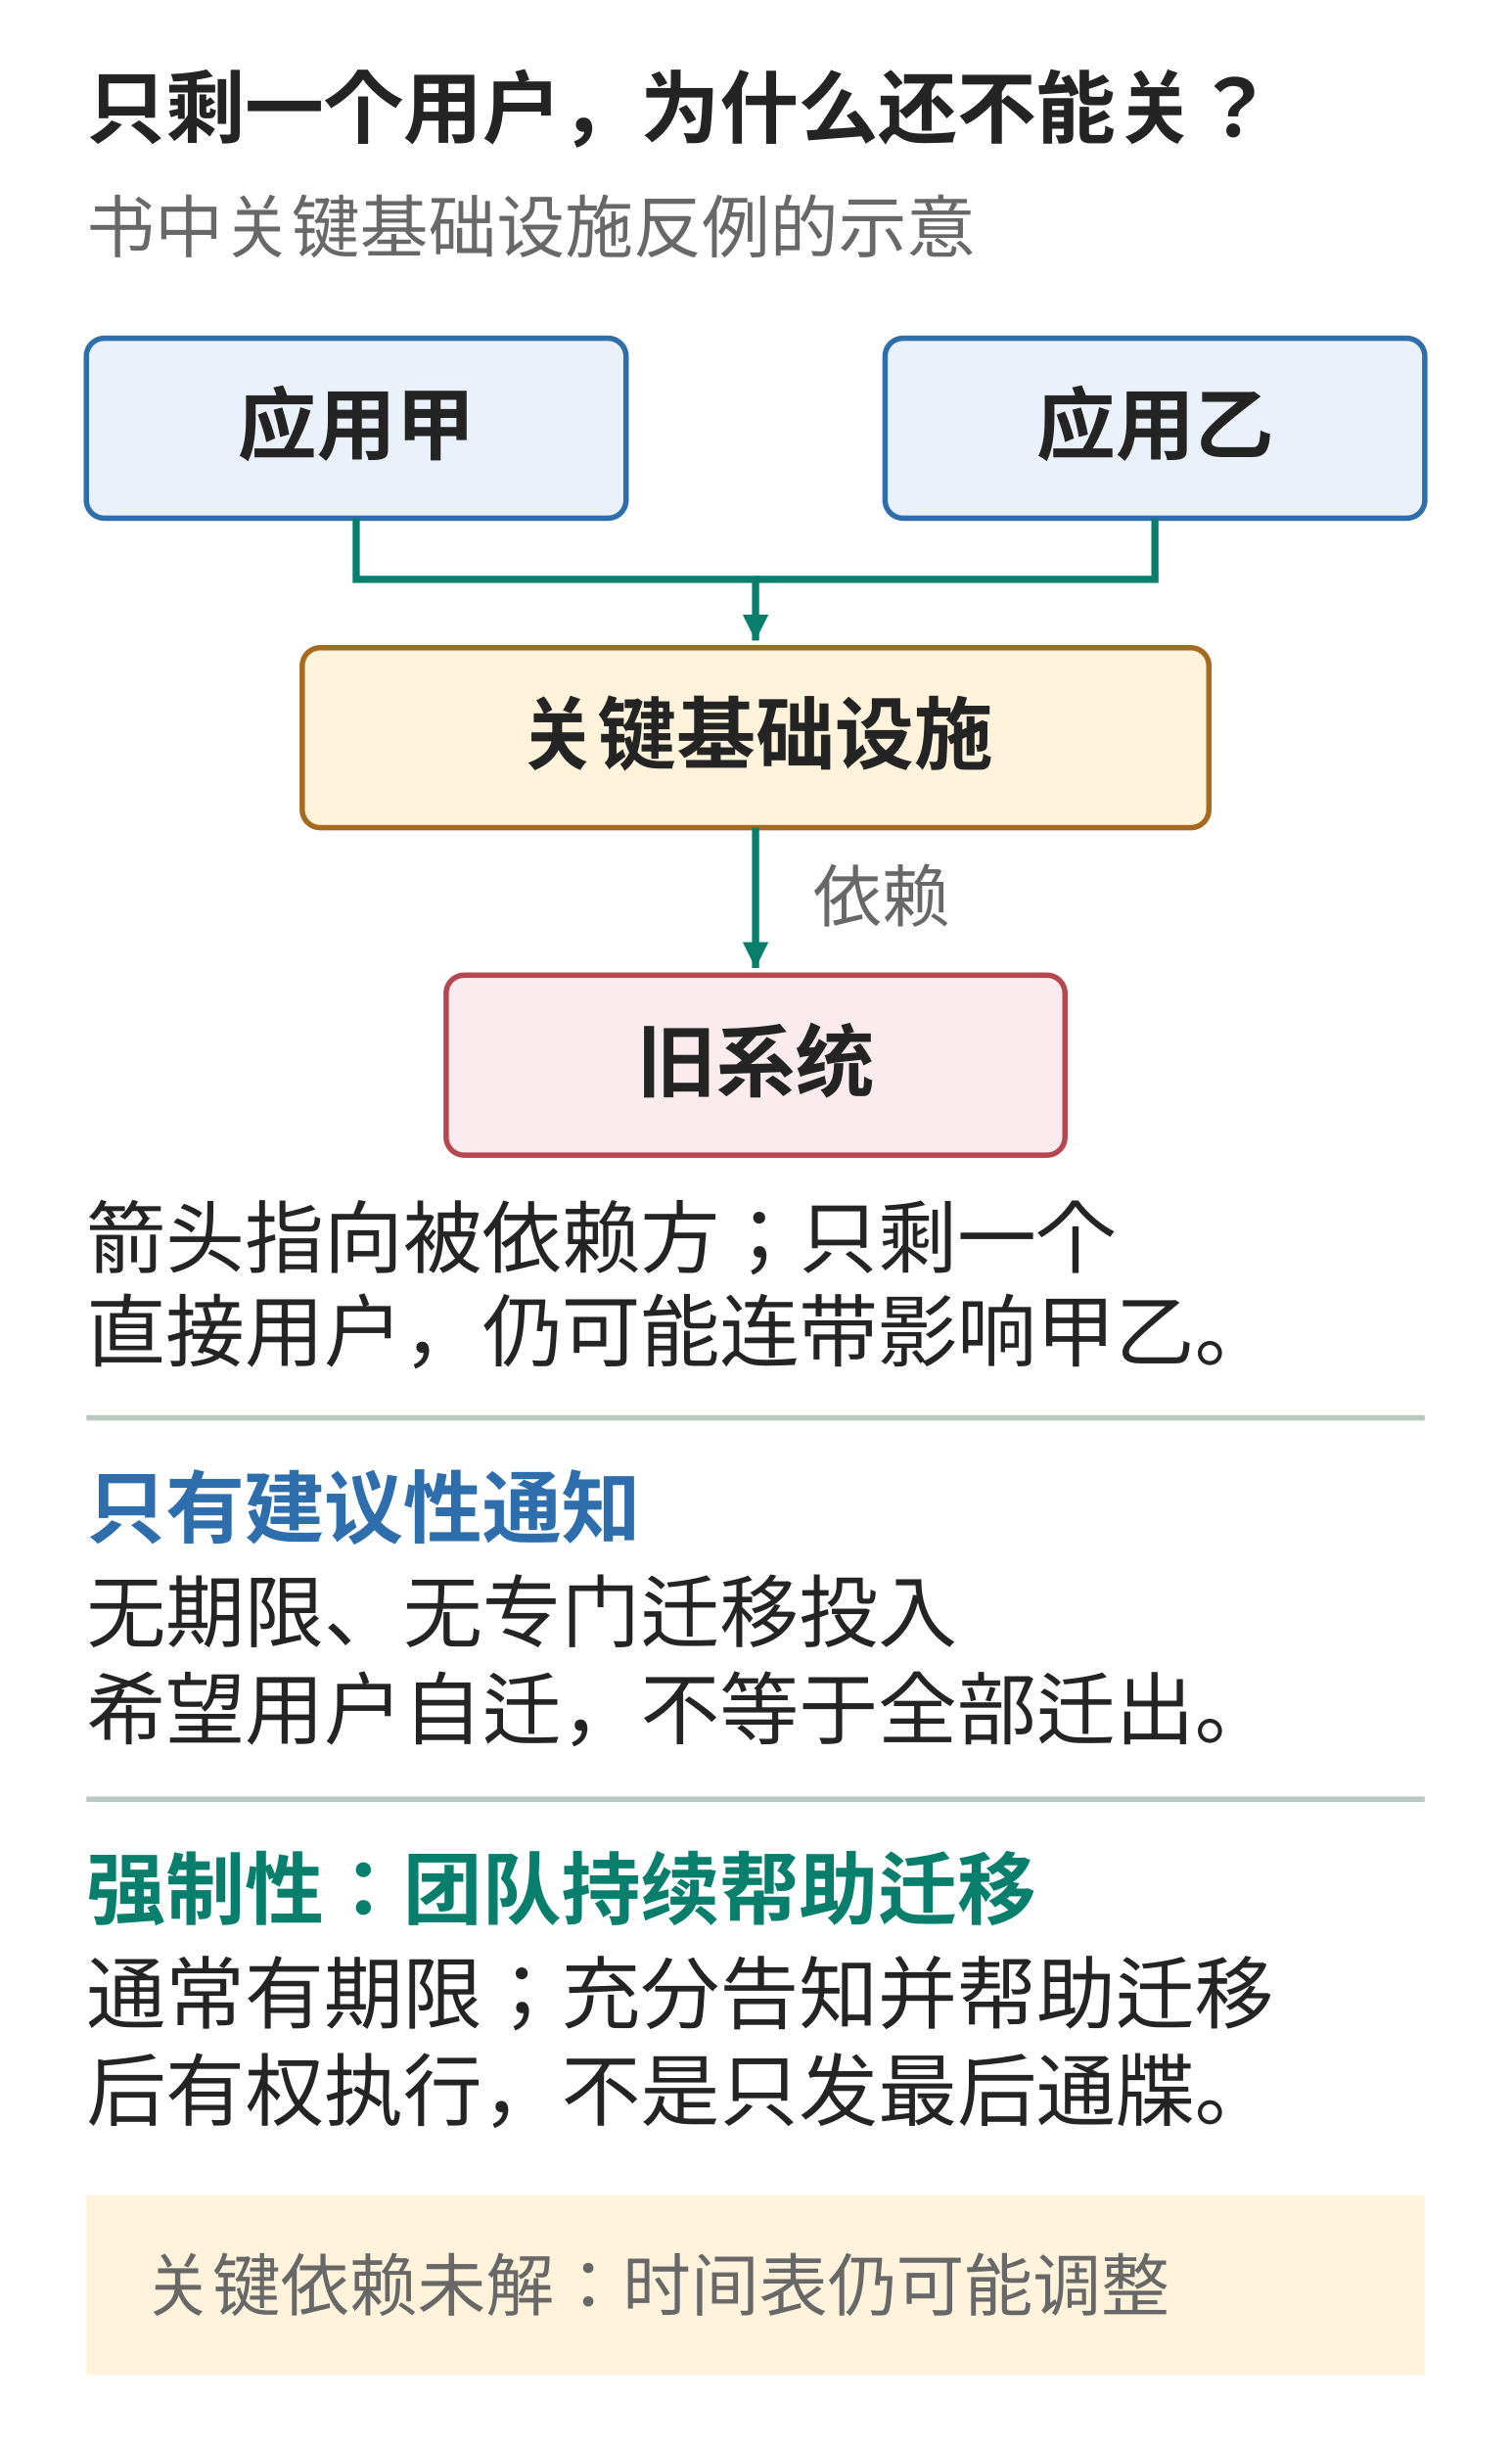
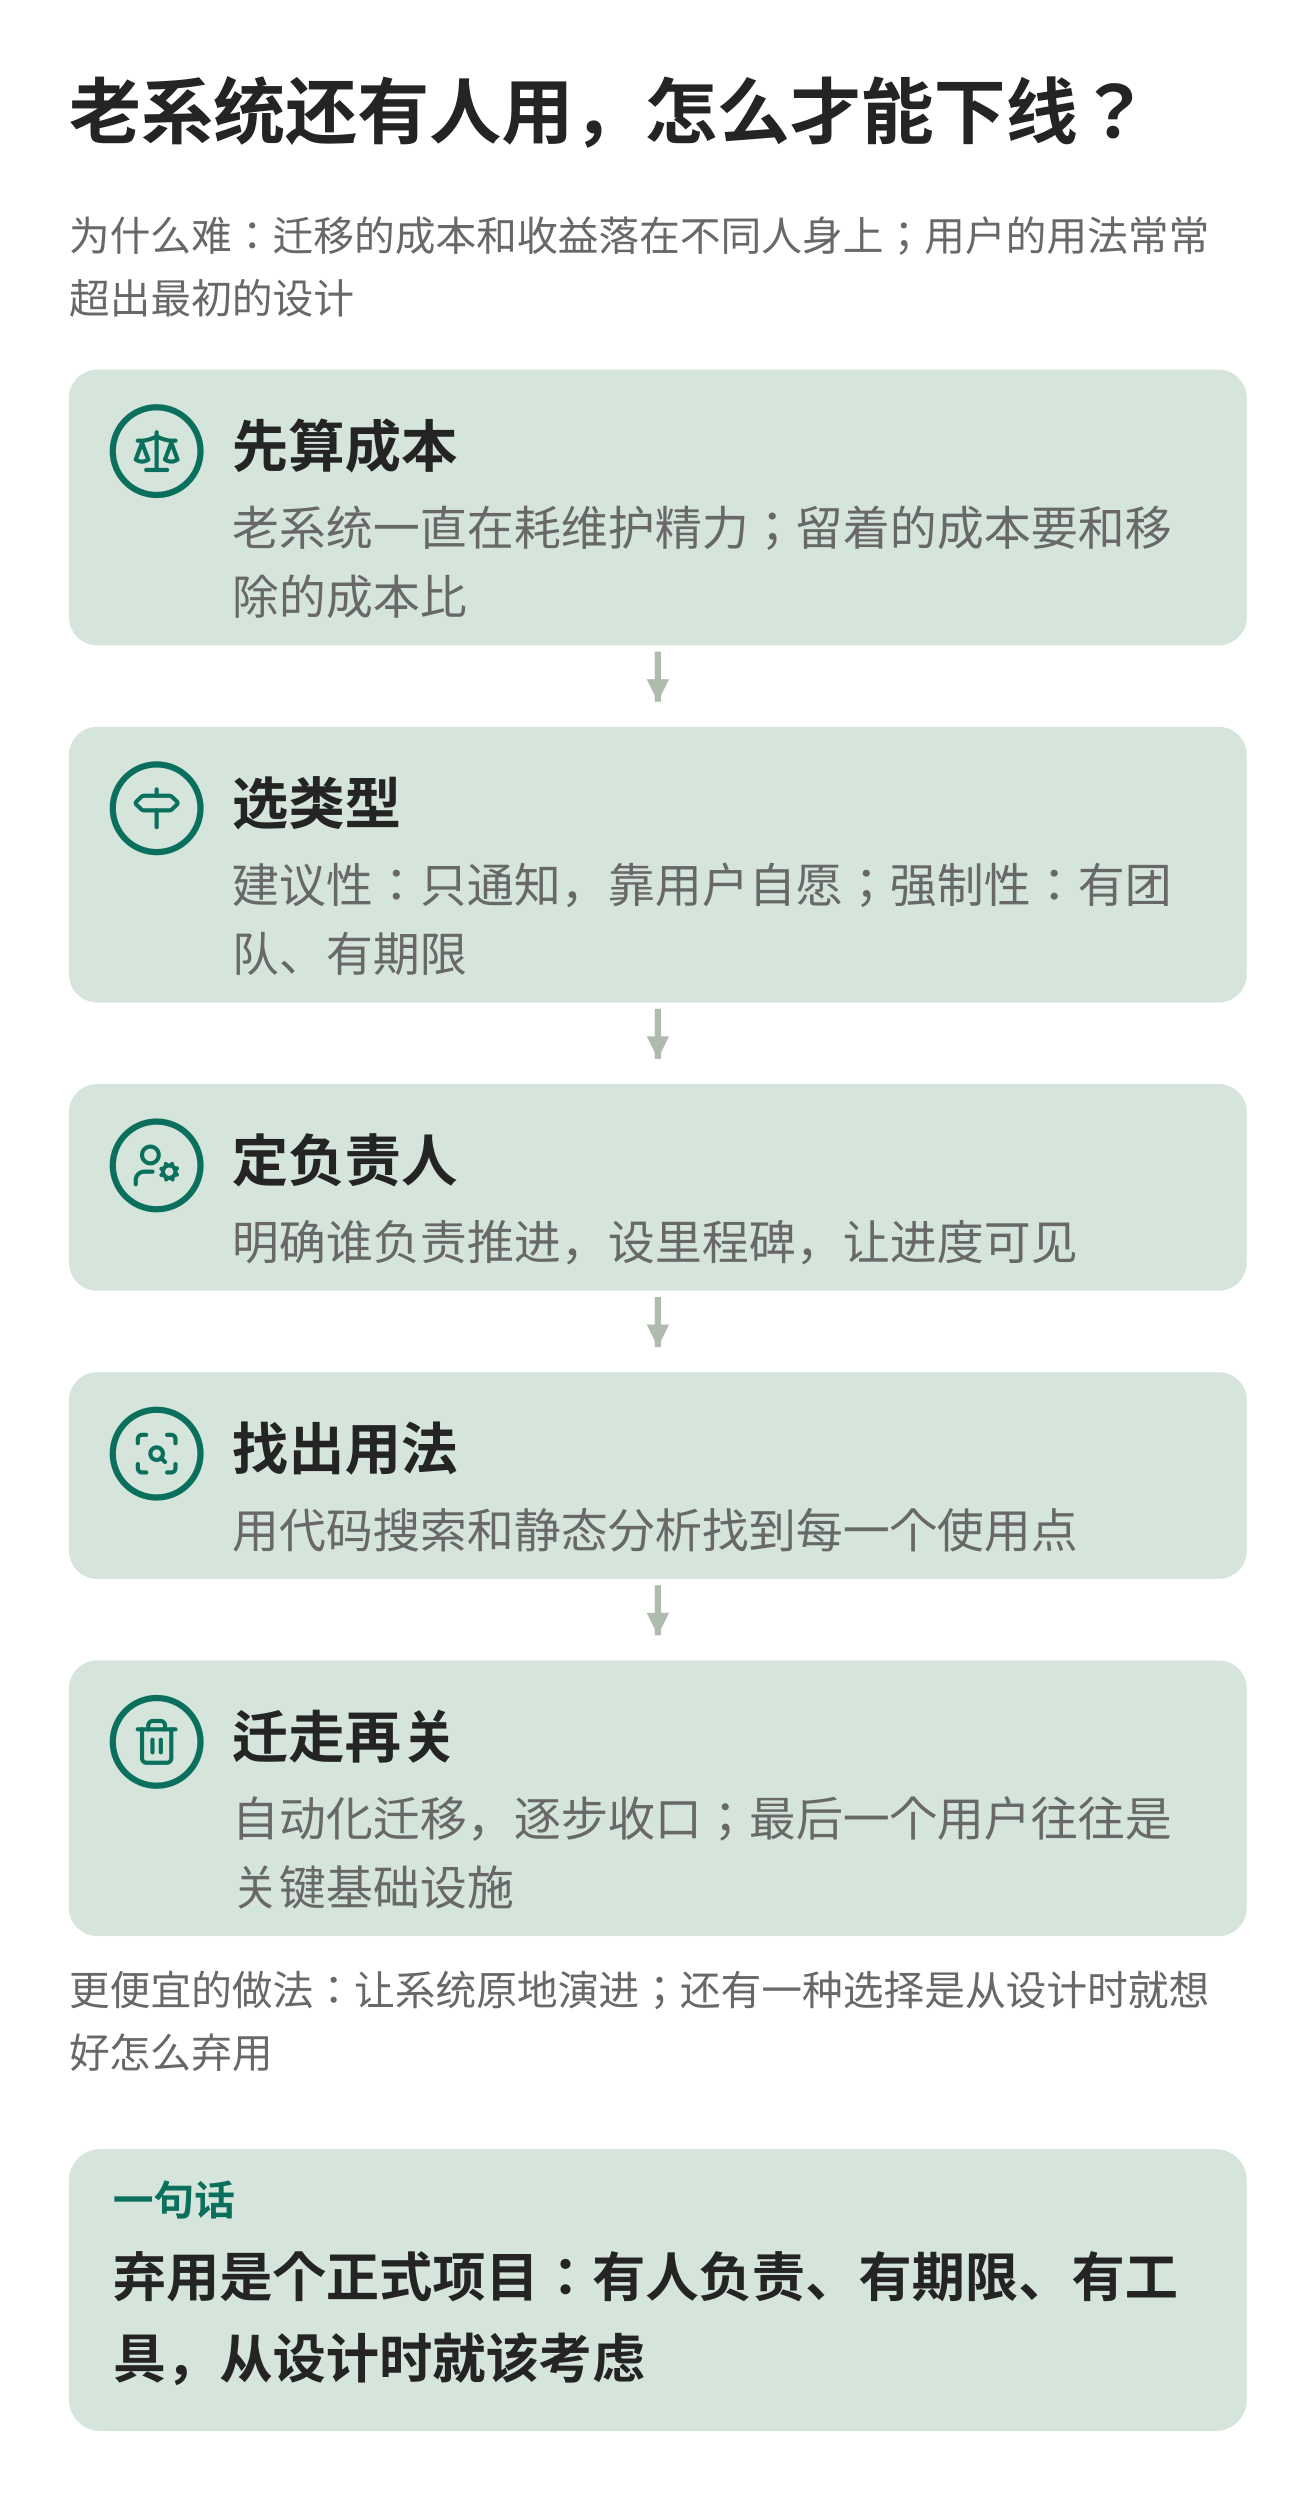
- <svg xmlns="http://www.w3.org/2000/svg" width="420" height="680" viewBox="0 0 420 680" class="chapter-svg cg-ch15" data-layout="mobile" role="img" aria-labelledby="ch15m-title ch15m-desc">
+ <svg xmlns="http://www.w3.org/2000/svg" width="420" height="798" viewBox="0 0 420 798" class="chapter-svg cg-ch15" data-layout="mobile" role="img" aria-labelledby="ch15m-title ch15m-desc">
  <style>
- .cg-ch15[data-layout="mobile"] text {font-family:-apple-system,BlinkMacSystemFont,'Segoe UI','PingFang SC','Microsoft YaHei',sans-serif;font-size:22px;letter-spacing:0;fill:var(--diagram-ink,#242424)}
- .cg-ch15[data-layout="mobile"] .strong {font-weight:600}
- .cg-ch15[data-layout="mobile"] .small {font-size:19px;fill:var(--diagram-muted,#686868)}
- .cg-ch15[data-layout="mobile"] .guide {fill:none;stroke:var(--diagram-line,#b9c9c0);stroke-width:1.5}
- .cg-ch15[data-layout="mobile"] .primary {fill:var(--diagram-primary-soft,#e5f4ee);stroke:var(--diagram-primary,#087f6d);stroke-width:1.5}
- .cg-ch15[data-layout="mobile"] .primary-ink {fill:var(--diagram-primary,#087f6d)}
- .cg-ch15[data-layout="mobile"] .primary-line {fill:none;stroke:var(--diagram-primary,#087f6d);stroke-width:2}
- .cg-ch15[data-layout="mobile"] .secondary {fill:var(--diagram-secondary-soft,#eaf1fa);stroke:var(--diagram-secondary,#2f6eac);stroke-width:1.5}
- .cg-ch15[data-layout="mobile"] .secondary-ink {fill:var(--diagram-secondary,#2f6eac)}
- .cg-ch15[data-layout="mobile"] .secondary-line {fill:none;stroke:var(--diagram-secondary,#2f6eac);stroke-width:2}
- .cg-ch15[data-layout="mobile"] .warm {fill:var(--diagram-warm-soft,#fff3dc);stroke:var(--diagram-warm,#a56a1f);stroke-width:1.5}
- .cg-ch15[data-layout="mobile"] .warm-ink {fill:var(--diagram-warm,#a56a1f)}
- .cg-ch15[data-layout="mobile"] .warm-line {fill:none;stroke:var(--diagram-warm,#a56a1f);stroke-width:2}
- .cg-ch15[data-layout="mobile"] .danger {fill:var(--diagram-danger-soft,#faecee);stroke:var(--diagram-danger,#b54750);stroke-width:1.5}
- .cg-ch15[data-layout="mobile"] .danger-ink {fill:var(--diagram-danger,#b54750)}
- .cg-ch15[data-layout="mobile"] .danger-line {fill:none;stroke:var(--diagram-danger,#b54750);stroke-width:2}
- </style>
+     .cg-ch15[data-layout="mobile"] text {font-family:-apple-system,BlinkMacSystemFont,'Segoe UI','PingFang SC','Microsoft YaHei',sans-serif;fill:var(--diagram-ink,#242424)}
+     .cg-ch15[data-layout="mobile"] .headline {font-size:30px;font-weight:600}
+     .cg-ch15[data-layout="mobile"] .headline-m {font-size:23px;font-weight:600}
+     .cg-ch15[data-layout="mobile"] .story-headline {font-size:26px;font-weight:600}
+     .cg-ch15[data-layout="mobile"] .story-headline-m {font-size:21px;font-weight:600}
+     .cg-ch15[data-layout="mobile"] .h22 {font-size:22px;font-weight:600}
+     .cg-ch15[data-layout="mobile"] .h20 {font-size:20px;font-weight:600}
+     .cg-ch15[data-layout="mobile"] .h19 {font-size:19px;font-weight:600}
+     .cg-ch15[data-layout="mobile"] .h18 {font-size:18px;font-weight:600}
+     .cg-ch15[data-layout="mobile"] .h16 {font-size:16px;font-weight:600}
+     .cg-ch15[data-layout="mobile"] .t15 {font-size:15px}
+     .cg-ch15[data-layout="mobile"] .t14 {font-size:14px}
+     .cg-ch15[data-layout="mobile"] .c15 {font-size:15px;fill:var(--diagram-muted,#686868)}
+     .cg-ch15[data-layout="mobile"] .c14 {font-size:14px;fill:var(--diagram-muted,#686868)}
+     .cg-ch15[data-layout="mobile"] .c13 {font-size:13px;fill:var(--diagram-muted,#686868)}
+     .cg-ch15[data-layout="mobile"] .tag {font-size:13px;font-weight:600;fill:var(--diagram-primary,#0b6f5d)}
+     .cg-ch15[data-layout="mobile"] .act {font-size:12px;font-weight:600;letter-spacing:1px}
+     .cg-ch15[data-layout="mobile"] .answer {font-size:21px;font-weight:600}
+     .cg-ch15[data-layout="mobile"] .answer-m {font-size:17px;font-weight:600}
+     .cg-ch15[data-layout="mobile"] .emph {font-size:20px;font-weight:600}
+     .cg-ch15[data-layout="mobile"] .emph-m {font-size:18px;font-weight:600}
+   </style>
+   <rect x="0" y="0" width="420" height="798" fill="var(--diagram-bg,#fff)" />
  <defs>
-     <marker id="ch15m-primary-arrow" viewBox="0 0 10 10" refX="9" refY="5" markerWidth="9" markerHeight="9" orient="auto" markerUnits="userSpaceOnUse">
-       <path d="M1 1L9 5L1 9Z" fill="var(--diagram-primary,#087f6d)" />
-     </marker>
-     <marker id="ch15m-secondary-arrow" viewBox="0 0 10 10" refX="9" refY="5" markerWidth="9" markerHeight="9" orient="auto" markerUnits="userSpaceOnUse">
-       <path d="M1 1L9 5L1 9Z" fill="var(--diagram-secondary,#2f6eac)" />
-     </marker>
-     <marker id="ch15m-warm-arrow" viewBox="0 0 10 10" refX="9" refY="5" markerWidth="9" markerHeight="9" orient="auto" markerUnits="userSpaceOnUse">
-       <path d="M1 1L9 5L1 9Z" fill="var(--diagram-warm,#a56a1f)" />
-     </marker>
-     <marker id="ch15m-danger-arrow" viewBox="0 0 10 10" refX="9" refY="5" markerWidth="9" markerHeight="9" orient="auto" markerUnits="userSpaceOnUse">
-       <path d="M1 1L9 5L1 9Z" fill="var(--diagram-danger,#b54750)" />
+     <marker id="ch15m-arrow" viewBox="0 0 10 10" refX="9" refY="5" markerWidth="9" markerHeight="9" orient="auto" markerUnits="userSpaceOnUse">
+       <path d="M1 1L9 5L1 9Z" fill="var(--diagram-line,#aebbad)" />
    </marker>
  </defs>
-   <rect width="420" height="680" fill="var(--diagram-bg,#fff)" />
-   <text x="24" y="38" class="strong" text-anchor="start">只剩一个用户，为什么还不能关？</text>
-   <text x="24" y="70" class="small" text-anchor="start">书中关键基础设施反例的示意</text>
-   <g data-box="24,94,150,50">
-     <rect x="24" y="94" width="150" height="50" rx="5" class="secondary" />
-     <text x="99.0" y="126.0" class="strong" text-anchor="middle">应用甲</text>
+   <text x="22.0" y="44.0" class="headline-m" text-anchor="start">老系统还有人用，怎么才能下线？</text>
+   <text x="22.0" y="80.0" class="c13" text-anchor="start">为什么难：迁移的成本和收益落在不同人身上；用户的用法常常</text>
+   <text x="22.0" y="100.0" class="c13" text-anchor="start">超出最初的设计</text>
+   <rect x="22.0" y="118.0" width="376.0" height="88.0" rx="9" fill="var(--diagram-primary-soft,#d6e5dc)" />
+   <circle cx="50.0" cy="144.0" r="14" fill="var(--diagram-primary-soft,#d6e5dc)" stroke="var(--diagram-primary,#0b6f5d)" stroke-width="2" />
+   <g transform="translate(42.0,136.0) scale(0.667)" fill="none" stroke="var(--diagram-primary,#0b6f5d)" stroke-width="2" stroke-linecap="round" stroke-linejoin="round">
+     <path d="m16 16 3-8 3 8c-.87.65-1.92 1-3 1s-2.13-.35-3-1Z" />
+     <path d="m2 16 3-8 3 8c-.87.65-1.92 1-3 1s-2.13-.35-3-1Z" />
+     <path d="M7 21h10" />
+     <path d="M12 3v18" />
+     <path d="M3 7h2c2 0 5-1 7-2 2 1 5 2 7 2h2" />
  </g>
-   <g data-box="246,94,150,50">
-     <rect x="246" y="94" width="150" height="50" rx="5" class="secondary" />
-     <text x="321.0" y="126.0" class="strong" text-anchor="middle">应用乙</text>
+   <text x="74.0" y="149.0" class="h18" text-anchor="start">先算成本</text>
+   <text x="74.0" y="174.0" class="c15" text-anchor="start">老系统一直在耗维护精力；留着的成本要和移</text>
+   <text x="74.0" y="196.0" class="c15" text-anchor="start">除的成本比</text>
+   <path d="M210.0 208.0 L210.0 224.0" fill="none" stroke="var(--diagram-line,#aebbad)" stroke-width="2" marker-end="url(#ch15m-arrow)" />
+   <rect x="22.0" y="232.0" width="376.0" height="88.0" rx="9" fill="var(--diagram-primary-soft,#d6e5dc)" />
+   <circle cx="50.0" cy="258.0" r="14" fill="var(--diagram-primary-soft,#d6e5dc)" stroke="var(--diagram-primary,#0b6f5d)" stroke-width="2" />
+   <g transform="translate(42.0,250.0) scale(0.667)" fill="none" stroke="var(--diagram-primary,#0b6f5d)" stroke-width="2" stroke-linecap="round" stroke-linejoin="round">
+     <path d="M12 13v8" />
+     <path d="M12 3v3" />
+     <path d="M18 6a2 2 0 0 1 1.387.56l2.307 2.22a1 1 0 0 1 0 1.44l-2.307 2.22A2 2 0 0 1 18 13H6a2 2 0 0 1-1.387-.56l-2.306-2.22a1 1 0 0 1 0-1.44l2.306-2.22A2 2 0 0 1 6 6z" />
  </g>
-   <path d="M99 144V161H210V178" class="primary-line" data-connector="true" marker-end="url(#ch15m-primary-arrow)" />
-   <path d="M321 144V161H210" class="primary-line" data-connector="true" />
-   <g data-box="84,180,252,50">
-     <rect x="84" y="180" width="252" height="50" rx="5" class="warm" />
-     <text x="210.0" y="212.0" class="strong" text-anchor="middle">关键基础设施</text>
+   <text x="74.0" y="263.0" class="h18" text-anchor="start">选类型</text>
+   <text x="74.0" y="288.0" class="c15" text-anchor="start">建议性：只通知，靠用户自愿；强制性：有团</text>
+   <text x="74.0" y="310.0" class="c15" text-anchor="start">队、有期限</text>
+   <path d="M210.0 322.0 L210.0 338.0" fill="none" stroke="var(--diagram-line,#aebbad)" stroke-width="2" marker-end="url(#ch15m-arrow)" />
+   <rect x="22.0" y="346.0" width="376.0" height="66.0" rx="9" fill="var(--diagram-primary-soft,#d6e5dc)" />
+   <circle cx="50.0" cy="372.0" r="14" fill="var(--diagram-primary-soft,#d6e5dc)" stroke="var(--diagram-primary,#0b6f5d)" stroke-width="2" />
+   <g transform="translate(42.0,364.0) scale(0.667)" fill="none" stroke="var(--diagram-primary,#0b6f5d)" stroke-width="2" stroke-linecap="round" stroke-linejoin="round">
+     <circle cx="18" cy="15" r="3" />
+     <circle cx="9" cy="7" r="4" />
+     <path d="M10 15H6a4 4 0 0 0-4 4v2" />
+     <path d="m21.7 16.4-.9-.3" />
+     <path d="m15.2 13.9-.9-.3" />
+     <path d="m16.6 18.7.3-.9" />
+     <path d="m19.1 12.2.3-.9" />
+     <path d="m19.6 18.7-.4-1" />
+     <path d="m16.8 12.3-.4-1" />
+     <path d="m14.3 16.6 1-.4" />
+     <path d="m20.7 13.8 1-.4" />
  </g>
-   <path d="M210 230V269" class="primary-line" data-connector="true" marker-end="url(#ch15m-primary-arrow)" />
-   <text x="226" y="256" class="small" text-anchor="start">依赖</text>
-   <g data-box="124,271,172,50">
-     <rect x="124" y="271" width="172" height="50" rx="5" class="danger" />
-     <text x="210.0" y="303.0" class="strong" text-anchor="middle">旧系统</text>
+   <text x="74.0" y="377.0" class="h18" text-anchor="start">定负责人</text>
+   <text x="74.0" y="402.0" class="c15" text-anchor="start">明确谁负责推进，设里程碑，让进度可见</text>
+   <path d="M210.0 414.0 L210.0 430.0" fill="none" stroke="var(--diagram-line,#aebbad)" stroke-width="2" marker-end="url(#ch15m-arrow)" />
+   <rect x="22.0" y="438.0" width="376.0" height="66.0" rx="9" fill="var(--diagram-primary-soft,#d6e5dc)" />
+   <circle cx="50.0" cy="464.0" r="14" fill="var(--diagram-primary-soft,#d6e5dc)" stroke="var(--diagram-primary,#0b6f5d)" stroke-width="2" />
+   <g transform="translate(42.0,456.0) scale(0.667)" fill="none" stroke="var(--diagram-primary,#0b6f5d)" stroke-width="2" stroke-linecap="round" stroke-linejoin="round">
+     <path d="M3 7V5a2 2 0 0 1 2-2h2" />
+     <path d="M17 3h2a2 2 0 0 1 2 2v2" />
+     <path d="M21 17v2a2 2 0 0 1-2 2h-2" />
+     <path d="M7 21H5a2 2 0 0 1-2-2v-2" />
+     <circle cx="12" cy="12" r="3" />
+     <path d="m16 16-1.9-1.9" />
  </g>
-   <text x="24" y="352" class="" text-anchor="start">箭头指向被依赖方；只剩一个</text>
-   <text x="24" y="378" class="" text-anchor="start">直接用户，仍可能连带影响甲乙。</text>
-   <path d="M24 394L396 394" class="guide" />
-   <text x="24" y="427" class="strong secondary-ink" text-anchor="start">只有建议性通知</text>
-   <text x="24" y="456" class="" text-anchor="start">无期限、无专门迁移投入</text>
-   <text x="24" y="483" class="" text-anchor="start">希望用户自迁，不等于全部迁出。</text>
-   <path d="M24 500L396 500" class="guide" />
-   <text x="24" y="533" class="strong primary-ink" text-anchor="start">强制性：团队持续帮助迁移</text>
-   <text x="24" y="562" class="" text-anchor="start">通常有期限；充分告知并帮助迁移</text>
-   <text x="24" y="589" class="" text-anchor="start">后有权执行，不是只发最后通牒。</text>
-   <rect x="24" y="610" width="372" height="50" fill="var(--diagram-warm-soft,#fff3dc)" />
-   <text x="40" y="642" class="small" text-anchor="start">关键依赖未解：时间表仍可能调整</text>
+   <text x="74.0" y="469.0" class="h18" text-anchor="start">找出用法</text>
+   <text x="74.0" y="494.0" class="c15" text-anchor="start">用代码搜索和静态分析找到每一个使用点</text>
+   <path d="M210.0 506.0 L210.0 522.0" fill="none" stroke="var(--diagram-line,#aebbad)" stroke-width="2" marker-end="url(#ch15m-arrow)" />
+   <rect x="22.0" y="530.0" width="376.0" height="88.0" rx="9" fill="var(--diagram-primary-soft,#d6e5dc)" />
+   <circle cx="50.0" cy="556.0" r="14" fill="var(--diagram-primary-soft,#d6e5dc)" stroke="var(--diagram-primary,#0b6f5d)" stroke-width="2" />
+   <g transform="translate(42.0,548.0) scale(0.667)" fill="none" stroke="var(--diagram-primary,#0b6f5d)" stroke-width="2" stroke-linecap="round" stroke-linejoin="round">
+     <path d="M3 6h18" />
+     <path d="M19 6v14c0 1-1 2-2 2H7c-1 0-2-1-2-2V6" />
+     <path d="M8 6V4c0-1 1-2 2-2h4c1 0 2 1 2 2v2" />
+     <line x1="10" x2="10" y1="11" y2="17" />
+     <line x1="14" x2="14" y1="11" y2="17" />
+   </g>
+   <text x="74.0" y="561.0" class="h18" text-anchor="start">迁走再关</text>
+   <text x="74.0" y="586.0" class="c15" text-anchor="start">自动化迁移，逐步收口；最后一个用户往往是</text>
+   <text x="74.0" y="608.0" class="c15" text-anchor="start">关键基础设施</text>
+   <text x="22.0" y="640.0" class="c13" text-anchor="start">更便宜的做法：让系统原地演进；还有一种选择是从设计时就想</text>
+   <text x="22.0" y="660.0" class="c13" text-anchor="start">好怎么弃用</text>
+   <rect x="22.0" y="686.0" width="376.0" height="90.0" rx="10" fill="var(--diagram-primary-soft,#d6e5dc)" />
+   <text x="36.0" y="707.0" class="tag" text-anchor="start">一句话</text>
+   <text x="36.0" y="733.0" class="answer-m" text-anchor="start">弃用是个正式项目：有人负责、有期限、有工</text>
+   <text x="36.0" y="759.0" class="answer-m" text-anchor="start">具，从设计时就该考虑</text>
</svg>
